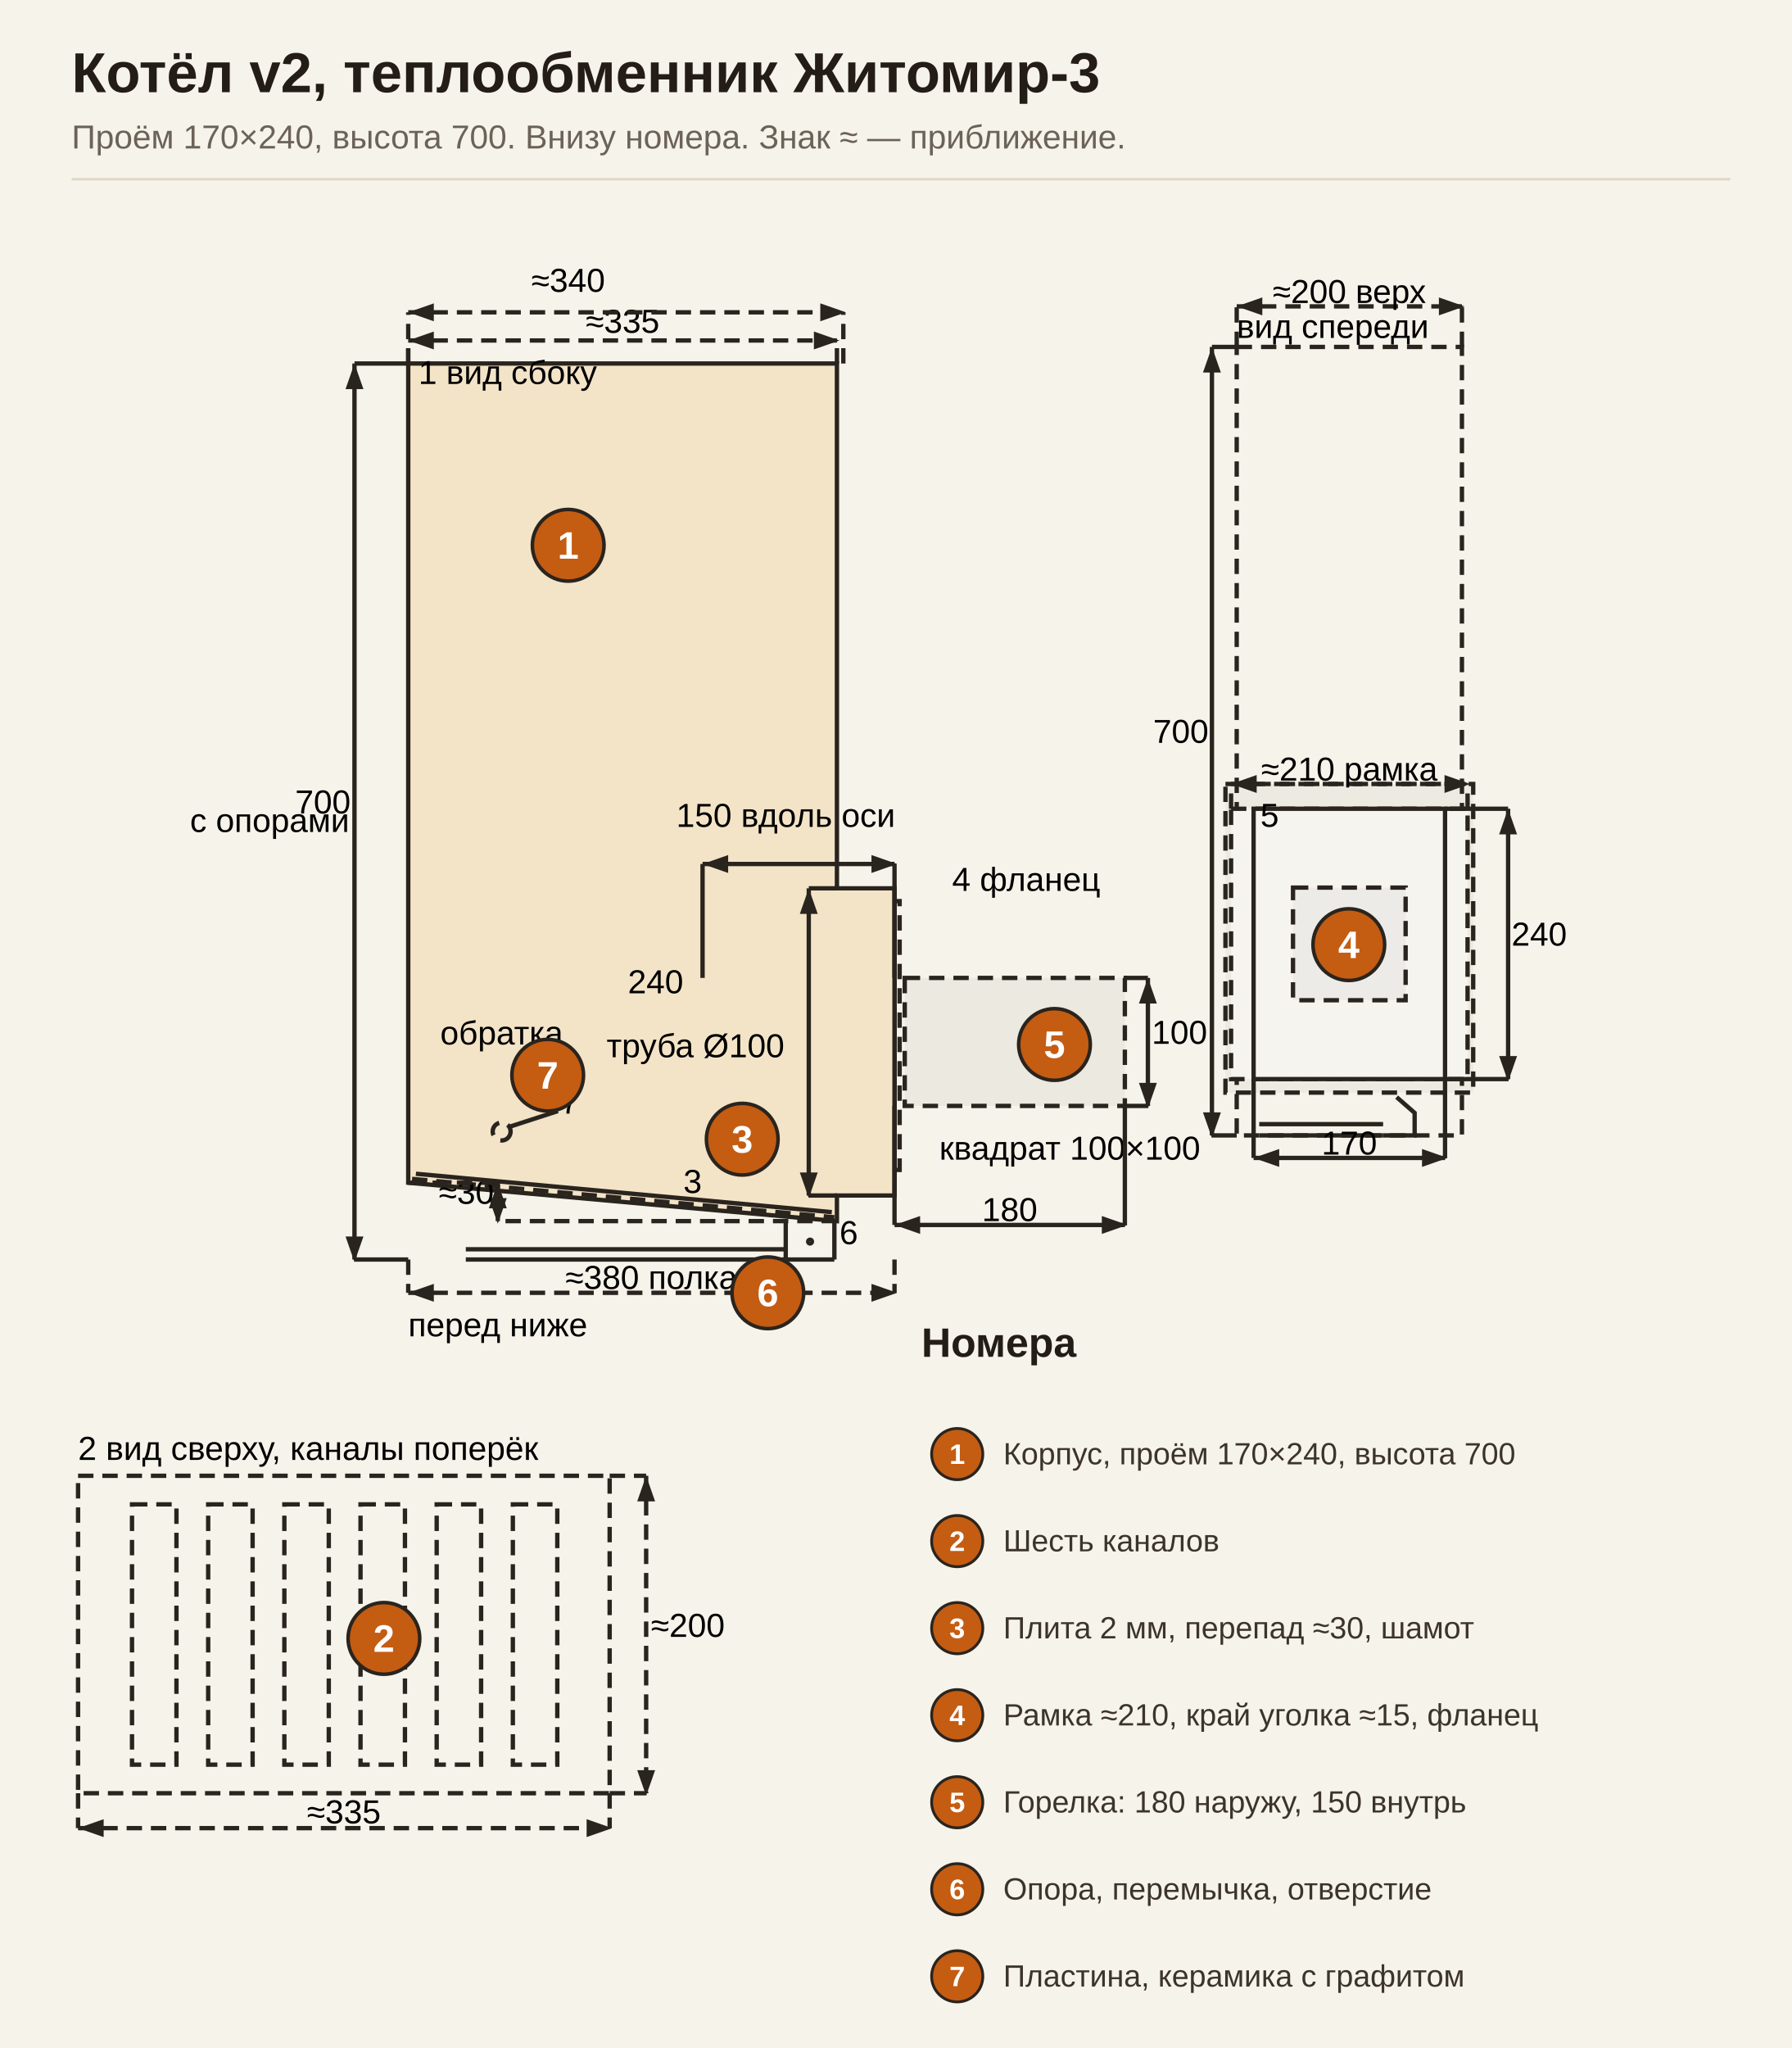
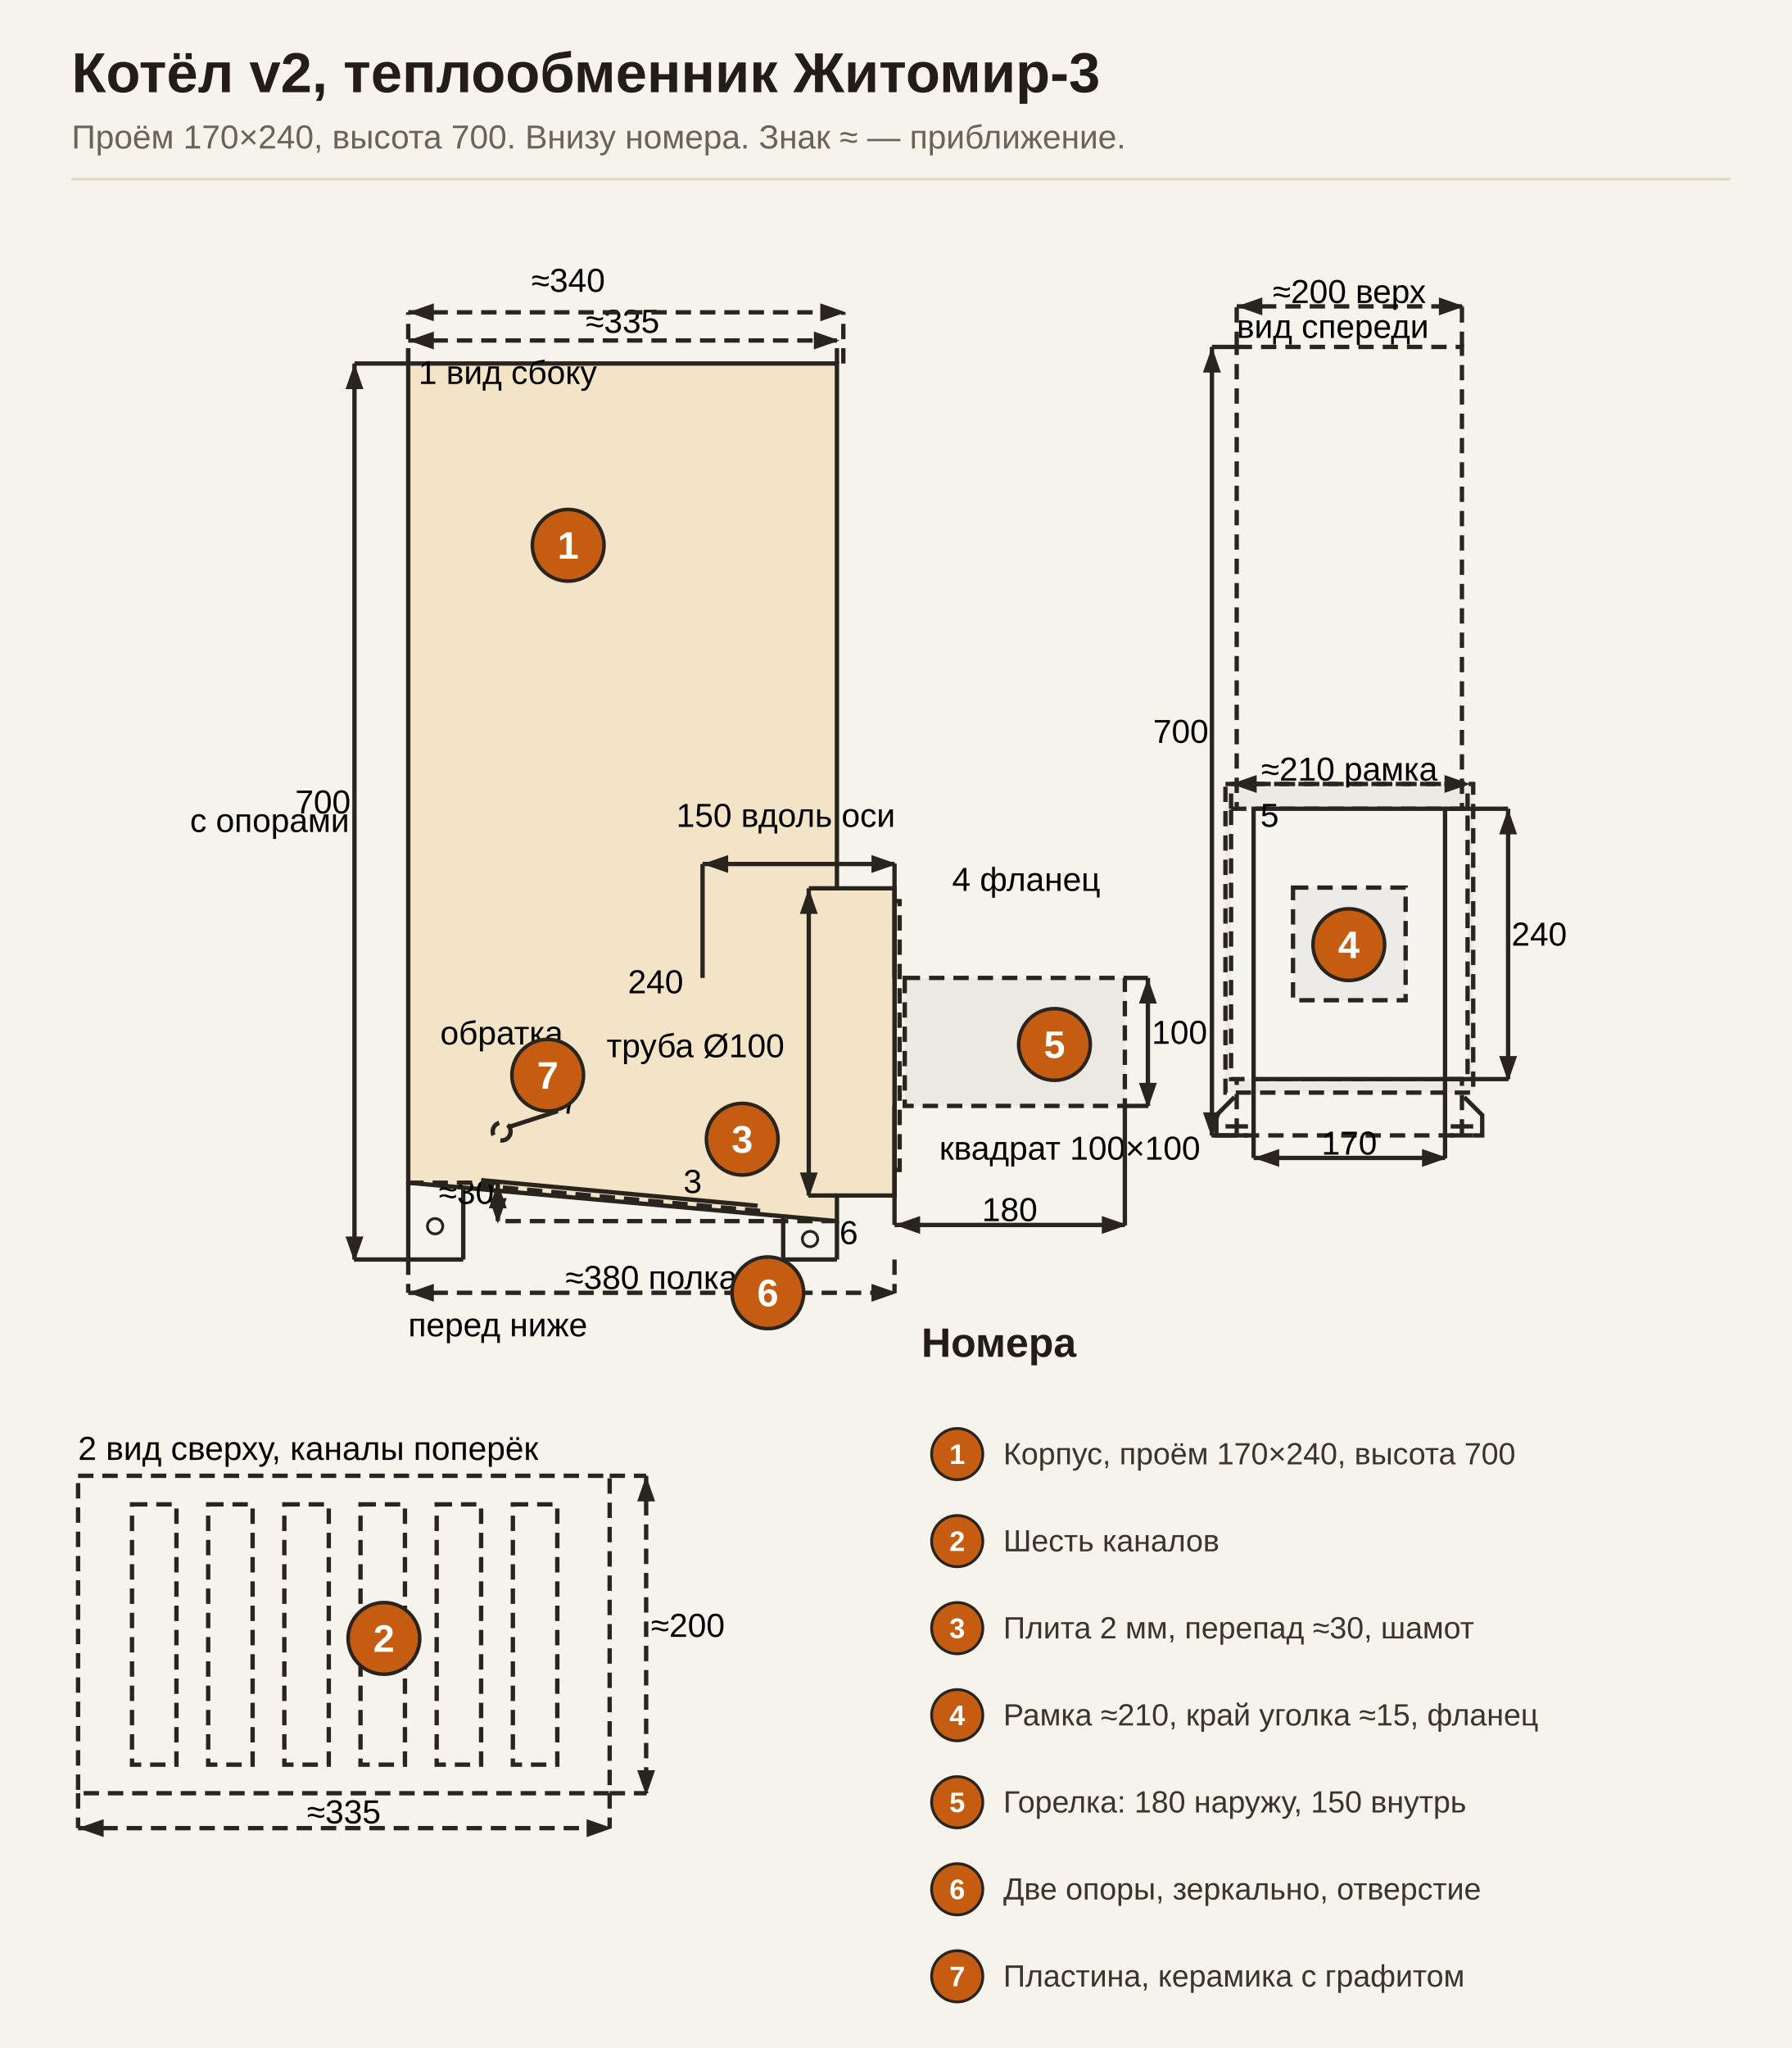
<svg xmlns="http://www.w3.org/2000/svg" width="700" height="800" viewBox="0 0 700 800" font-family="Liberation Sans, DejaVu Sans, sans-serif">
  <rect width="700" height="800" fill="#f6f3ea" />
  <defs>
    <marker id="se" markerUnits="userSpaceOnUse" markerWidth="20.00" markerHeight="14.00" refX="18.00" refY="7.00" orient="auto">
      <path d="M0 0 L20.00 7.00 L0 14.00 Z" fill="#2a241e" />
    </marker>
    <marker id="ss" markerUnits="userSpaceOnUse" markerWidth="20.00" markerHeight="14.00" refX="0" refY="7.00" orient="auto">
      <path d="M20.00 0 L0 7.00 L20.00 14.00 Z" fill="#2a241e" />
    </marker>
    <marker id="fe" markerUnits="userSpaceOnUse" markerWidth="22.73" markerHeight="15.91" refX="20.45" refY="7.95" orient="auto">
      <path d="M0 0 L22.73 7.95 L0 15.91 Z" fill="#2a241e" />
    </marker>
    <marker id="fs" markerUnits="userSpaceOnUse" markerWidth="22.73" markerHeight="15.91" refX="0" refY="7.95" orient="auto">
      <path d="M22.73 0 L0 7.95 L22.73 15.91 Z" fill="#2a241e" />
    </marker>
    <marker id="te" markerUnits="userSpaceOnUse" markerWidth="16.13" markerHeight="11.29" refX="14.52" refY="5.65" orient="auto">
      <path d="M0 0 L16.13 5.65 L0 11.29 Z" fill="#2a241e" />
    </marker>
    <marker id="ts" markerUnits="userSpaceOnUse" markerWidth="16.13" markerHeight="11.29" refX="0" refY="5.65" orient="auto">
      <path d="M16.13 0 L0 5.65 L16.13 11.29 Z" fill="#2a241e" />
    </marker>
  </defs>
  <text x="28" y="36" font-family="Liberation Sans, DejaVu Sans, sans-serif" font-size="22" font-weight="700" fill="#241c16">Котёл v2, теплообменник Житомир-3</text>
  <text x="28" y="58" font-family="Liberation Sans, DejaVu Sans, sans-serif" font-size="13" fill="#6b6258">Проём 170×240, высота 700. Внизу номера. Знак ≈ — приближение.</text>
  <line x1="28" y1="70" x2="676" y2="70" stroke="#e0d6c6" stroke-width="1" />
  <g transform="translate(72,88) scale(0.5)">
    <g fill="#2a241e" fill-opacity="0.05" stroke="#2a241e" stroke-width="3.40" stroke-dasharray="12.0 7.0">
      <rect x="563" y="588" width="172" height="100" />
      <rect x="405" y="588" width="150" height="100" />
      <line x1="505" y1="588" x2="505" y2="688" />
    </g>
    <rect x="551" y="528" width="8" height="210" fill="none" stroke="#2a241e" stroke-width="3.40" stroke-dasharray="12.0 7.0" />
    <line x1="555" y1="518" x2="555" y2="758" stroke="#2a241e" stroke-width="3.40" />
    <path fill="#f3e4c8" stroke="#2a241e" stroke-width="3.40" d="M 175 108 H 510 V 518 H 555 V 758 H 510 V 778 L 175 748 Z" />
    <circle cx="175" cy="748" r="1.2" fill="#2a241e" />
    <text x="200" y="640" font-size="26.0">обратка</text>
    <text x="183" y="124" font-size="26.0">1  вид сбоку</text>
    <text x="600" y="520" font-size="26.0">4 фланец</text>
    <text x="330" y="650" font-size="26.0">труба Ø100</text>
    <text x="590" y="730" font-size="26.0">квадрат 100×100</text>
    <g fill="none" stroke="#2a241e" stroke-width="3.40">
-       <line x1="220" y1="800" x2="470" y2="800" />
-       <line x1="220" y1="808" x2="470" y2="808" />
-       <line x1="470" y1="808" x2="470" y2="778" />
-       <line x1="508" y1="808" x2="508" y2="778" />
-       <line x1="470" y1="808" x2="508" y2="808" />
-       <circle cx="489" cy="794" r="1.5" fill="none" stroke="#2a241e" stroke-width="3.40" />
+       <line x1="175" y1="808" x2="218" y2="808" />
+       <line x1="175" y1="808" x2="175" y2="748" />
+       <line x1="218" y1="808" x2="218" y2="752" />
+       <circle cx="196" cy="782" r="6" fill="none" stroke="#2a241e" stroke-width="2.2" />
+       <line x1="468" y1="808" x2="510" y2="808" />
+       <line x1="468" y1="808" x2="468" y2="774" />
+       <line x1="510" y1="808" x2="510" y2="778" />
+       <circle cx="489" cy="792" r="6" fill="none" stroke="#2a241e" stroke-width="2.2" />
    </g>
    <text x="512" y="796" font-size="26.0">6</text>
-     <line x1="178" y1="745" x2="508" y2="775" stroke="#2a241e" stroke-width="3.40" stroke-dasharray="12.0 7.0" />
-     <line x1="181" y1="741" x2="506" y2="771" stroke="#2a241e" stroke-width="3.40" />
+     <line x1="230" y1="750" x2="450" y2="770" stroke="#2a241e" stroke-width="3.40" stroke-dasharray="12.0 7.0" />
+     <line x1="232" y1="746" x2="448" y2="766" stroke="#2a241e" stroke-width="3.40" />
    <text x="390" y="756" font-size="26.0">3</text>
    <circle cx="248" cy="708" r="7" fill="none" stroke="#2a241e" stroke-width="3.40" stroke-dasharray="12.0 7.0" />
    <line x1="255" y1="704" x2="292" y2="692" stroke="#2a241e" stroke-width="3.40" />
    <text x="294" y="694" font-size="26.0">7</text>
    <g fill="none" stroke="#2a241e" stroke-width="3.40" marker-start="url(#ss)" marker-end="url(#se)">
      <line x1="133" y1="108" x2="133" y2="808" />
    </g>
    <g fill="none" stroke="#2a241e" stroke-width="3.40">
      <line x1="133" y1="108" x2="175" y2="108" />
      <line x1="133" y1="808" x2="175" y2="808" />
    </g>
    <text x="130" y="459.5" font-size="26.0" text-anchor="end">700</text>
    <text x="129" y="474.0" font-size="26.0" text-anchor="end">с опорами</text>
    <g fill="none" stroke="#2a241e" stroke-width="3.40" marker-start="url(#ss)" marker-end="url(#se)">
      <line x1="488" y1="518" x2="488" y2="758" />
    </g>
    <g fill="none" stroke="#2a241e" stroke-width="3.40">
      <line x1="488" y1="518" x2="510" y2="518" />
      <line x1="488" y1="758" x2="510" y2="758" />
    </g>
    <text x="390" y="600" font-size="26.0" text-anchor="end">240</text>
    <g fill="none" stroke="#2a241e" stroke-width="3.40" marker-start="url(#ss)" marker-end="url(#se)">
      <line x1="405" y1="499" x2="555" y2="499" />
    </g>
    <g fill="none" stroke="#2a241e" stroke-width="3.40">
      <line x1="405" y1="588" x2="405" y2="499" />
      <line x1="555" y1="588" x2="555" y2="499" />
    </g>
    <text x="470" y="470" font-size="26.0" text-anchor="middle">150 вдоль оси</text>
    <g fill="none" stroke="#2a241e" stroke-width="3.40" marker-start="url(#ss)" marker-end="url(#se)">
      <line x1="555" y1="781" x2="735" y2="781" />
    </g>
    <g fill="none" stroke="#2a241e" stroke-width="3.40">
      <line x1="555" y1="688" x2="555" y2="781" />
      <line x1="735" y1="688" x2="735" y2="781" />
    </g>
    <text x="645.0" y="778" font-size="26.0" text-anchor="middle">180</text>
    <g fill="none" stroke="#2a241e" stroke-width="3.40" marker-start="url(#ss)" marker-end="url(#se)">
      <line x1="753" y1="588" x2="753" y2="688" />
    </g>
    <g fill="none" stroke="#2a241e" stroke-width="3.40">
      <line x1="735" y1="588" x2="753" y2="588" />
      <line x1="735" y1="688" x2="753" y2="688" />
    </g>
    <text x="756" y="639.5" font-size="26.0" text-anchor="start">100</text>
    <g fill="none" stroke="#2a241e" stroke-width="3.40" stroke-dasharray="12.0 7.0" marker-start="url(#ss)" marker-end="url(#se)">
      <line x1="245" y1="748" x2="245" y2="778" />
    </g>
    <text x="242" y="764.5" font-size="26.0" text-anchor="end">≈30</text>
    <line x1="175" y1="748" x2="245" y2="748" stroke="#2a241e" stroke-width="3.40" stroke-dasharray="12.0 7.0" />
    <line x1="510" y1="778" x2="245" y2="778" stroke="#2a241e" stroke-width="3.40" stroke-dasharray="12.0 7.0" />
    <text x="175" y="868" font-size="26.0">перед ниже</text>
    <g fill="none" stroke="#2a241e" stroke-width="3.40" stroke-dasharray="12.0 7.0" marker-start="url(#ss)" marker-end="url(#se)">
      <line x1="175" y1="90" x2="510" y2="90" />
    </g>
    <g fill="none" stroke="#2a241e" stroke-width="3.40" stroke-dasharray="12.0 7.0">
      <line x1="175" y1="108" x2="175" y2="90" />
      <line x1="510" y1="108" x2="510" y2="90" />
    </g>
    <text x="342.5" y="84" font-size="26.0" text-anchor="middle">≈335</text>
    <g fill="none" stroke="#2a241e" stroke-width="3.40" stroke-dasharray="12.0 7.0" marker-start="url(#ss)" marker-end="url(#se)">
      <line x1="175" y1="68" x2="515" y2="68" />
    </g>
    <g fill="none" stroke="#2a241e" stroke-width="3.40" stroke-dasharray="12.0 7.0">
      <line x1="175" y1="108" x2="175" y2="68" />
      <line x1="515" y1="108" x2="515" y2="68" />
    </g>
    <text x="300" y="52" font-size="26.0" text-anchor="middle">≈340</text>
    <g fill="none" stroke="#2a241e" stroke-width="3.40" stroke-dasharray="12.0 7.0" marker-start="url(#ss)" marker-end="url(#se)">
      <line x1="175" y1="834" x2="555" y2="834" />
    </g>
    <g fill="none" stroke="#2a241e" stroke-width="3.40" stroke-dasharray="12.0 7.0">
      <line x1="175" y1="808" x2="175" y2="834" />
      <line x1="555" y1="808" x2="555" y2="834" />
    </g>
    <text x="365.0" y="831" font-size="26.0" text-anchor="middle">≈380 полка</text>
  </g>
  <g transform="translate(118,88) scale(0.44)">
    <text x="830" y="100" font-size="29.5">вид спереди</text>
    <rect x="830" y="108" width="200" height="700" fill="none" stroke="#2a241e" stroke-width="3.86" stroke-dasharray="13.6 8.0" />
    <rect x="825" y="518" width="210" height="240" fill="#fffdf8" stroke="#2a241e" stroke-width="3.86" stroke-dasharray="13.6 8.0" />
    <rect x="845" y="518" width="170" height="240" fill="#fffdf8" stroke="#2a241e" stroke-width="3.86" />
    <g fill="#2a241e" fill-opacity="0.04" stroke="#2a241e" stroke-width="3.86" stroke-dasharray="13.6 8.0">
      <rect x="820" y="496" width="220" height="274" />
      <rect x="880.0" y="588" width="100" height="100" />
    </g>
    <text x="851" y="534" font-size="29.5">5</text>
    <g fill="none" stroke="#2a241e" stroke-width="3.86">
-       <line x1="850" y1="798" x2="960" y2="798" />
-       <line x1="850" y1="808" x2="960" y2="808" />
-       <polyline points="960,808 988,808 988,788 972,774" />
+       <line x1="820" y1="800" x2="840" y2="800" />
+       <line x1="820" y1="808" x2="840" y2="808" />
+       <polyline points="820,808 812,808 812,790 828,774" />
+       <line x1="1020" y1="800" x2="1040" y2="800" />
+       <line x1="1020" y1="808" x2="1040" y2="808" />
+       <polyline points="1040,808 1048,808 1048,790 1032,774" />
    </g>
    <g fill="none" stroke="#2a241e" stroke-width="3.86" marker-start="url(#fs)" marker-end="url(#fe)">
      <line x1="845" y1="828" x2="1015" y2="828" />
    </g>
    <g fill="none" stroke="#2a241e" stroke-width="3.86">
      <line x1="845" y1="758" x2="845" y2="828" />
      <line x1="1015" y1="758" x2="1015" y2="828" />
    </g>
    <text x="930.0" y="825" font-size="29.5" text-anchor="middle">170</text>
    <g fill="none" stroke="#2a241e" stroke-width="3.86" marker-start="url(#fs)" marker-end="url(#fe)">
      <line x1="1071.0" y1="518" x2="1071.0" y2="758" />
    </g>
    <g fill="none" stroke="#2a241e" stroke-width="3.86">
      <line x1="1015" y1="518" x2="1071.0" y2="518" />
      <line x1="1015" y1="758" x2="1071.0" y2="758" />
    </g>
    <text x="1074.0" y="639.5" font-size="29.5" text-anchor="start">240</text>
    <g fill="none" stroke="#2a241e" stroke-width="3.86" marker-start="url(#fs)" marker-end="url(#fe)">
      <line x1="808" y1="108" x2="808" y2="808" />
    </g>
    <g fill="none" stroke="#2a241e" stroke-width="3.86">
      <line x1="808" y1="108" x2="830" y2="108" />
      <line x1="808" y1="808" x2="830" y2="808" />
    </g>
    <text x="805" y="459.5" font-size="29.5" text-anchor="end">700</text>
    <g fill="none" stroke="#2a241e" stroke-width="3.86" stroke-dasharray="13.6 8.0" marker-start="url(#fs)" marker-end="url(#fe)">
      <line x1="825" y1="496" x2="1035" y2="496" />
    </g>
    <g fill="none" stroke="#2a241e" stroke-width="3.86" stroke-dasharray="13.6 8.0">
      <line x1="825" y1="518" x2="825" y2="496" />
      <line x1="1035" y1="518" x2="1035" y2="496" />
    </g>
    <text x="930.0" y="493" font-size="29.5" text-anchor="middle">≈210 рамка</text>
    <g fill="none" stroke="#2a241e" stroke-width="3.86" stroke-dasharray="13.6 8.0" marker-start="url(#fs)" marker-end="url(#fe)">
      <line x1="830" y1="72" x2="1030" y2="72" />
    </g>
    <g fill="none" stroke="#2a241e" stroke-width="3.86" stroke-dasharray="13.6 8.0">
      <line x1="830" y1="108" x2="830" y2="72" />
      <line x1="1030" y1="108" x2="1030" y2="72" />
    </g>
    <text x="930.0" y="69" font-size="29.5" text-anchor="middle">≈200 верх</text>
  </g>
  <g transform="translate(-78,16) scale(0.62)">
    <text x="175" y="894" font-size="21.0">2  вид сверху, каналы поперёк</text>
    <rect x="175" y="904" width="335" height="200" fill="none" stroke="#2a241e" stroke-width="2.74" stroke-dasharray="9.7 5.6" />
    <rect x="209" y="922" width="28" height="164" fill="none" stroke="#2a241e" stroke-width="2.74" stroke-dasharray="9.7 5.6" />
    <rect x="257" y="922" width="28" height="164" fill="none" stroke="#2a241e" stroke-width="2.74" stroke-dasharray="9.7 5.6" />
    <rect x="305" y="922" width="28" height="164" fill="none" stroke="#2a241e" stroke-width="2.74" stroke-dasharray="9.7 5.6" />
    <rect x="353" y="922" width="28" height="164" fill="none" stroke="#2a241e" stroke-width="2.74" stroke-dasharray="9.7 5.6" />
    <rect x="401" y="922" width="28" height="164" fill="none" stroke="#2a241e" stroke-width="2.74" stroke-dasharray="9.7 5.6" />
    <rect x="449" y="922" width="28" height="164" fill="none" stroke="#2a241e" stroke-width="2.74" stroke-dasharray="9.7 5.6" />
    <g fill="none" stroke="#2a241e" stroke-width="2.74" stroke-dasharray="9.7 5.6" marker-start="url(#ts)" marker-end="url(#te)">
      <line x1="175" y1="1126" x2="510" y2="1126" />
    </g>
    <g fill="none" stroke="#2a241e" stroke-width="2.74" stroke-dasharray="9.7 5.6">
      <line x1="175" y1="1104" x2="175" y2="1126" />
      <line x1="510" y1="1104" x2="510" y2="1126" />
    </g>
    <text x="342.5" y="1123" font-size="21.0" text-anchor="middle">≈335</text>
    <g fill="none" stroke="#2a241e" stroke-width="2.74" stroke-dasharray="9.7 5.6" marker-start="url(#ts)" marker-end="url(#te)">
      <line x1="533" y1="904" x2="533" y2="1104" />
    </g>
    <g fill="none" stroke="#2a241e" stroke-width="2.74" stroke-dasharray="9.7 5.6">
      <line x1="510" y1="904" x2="533" y2="904" />
      <line x1="510" y1="1104" x2="533" y2="1104" />
    </g>
    <text x="536" y="1005.5" font-size="21.0" text-anchor="start">≈200</text>
  </g>
  <g transform="translate(222,213)" font-family="Liberation Sans, DejaVu Sans, sans-serif" font-weight="700" font-size="15">
    <circle r="14" fill="#c45c12" stroke="#2a241e" stroke-width="1.4" />
    <text fill="#ffffff" text-anchor="middle" dy="0.35em">1</text>
  </g>
  <g transform="translate(290,445)" font-family="Liberation Sans, DejaVu Sans, sans-serif" font-weight="700" font-size="15">
    <circle r="14" fill="#c45c12" stroke="#2a241e" stroke-width="1.4" />
    <text fill="#ffffff" text-anchor="middle" dy="0.35em">3</text>
  </g>
  <g transform="translate(412,408)" font-family="Liberation Sans, DejaVu Sans, sans-serif" font-weight="700" font-size="15">
    <circle r="14" fill="#c45c12" stroke="#2a241e" stroke-width="1.4" />
    <text fill="#ffffff" text-anchor="middle" dy="0.35em">5</text>
  </g>
  <g transform="translate(300,505)" font-family="Liberation Sans, DejaVu Sans, sans-serif" font-weight="700" font-size="15">
    <circle r="14" fill="#c45c12" stroke="#2a241e" stroke-width="1.4" />
    <text fill="#ffffff" text-anchor="middle" dy="0.35em">6</text>
  </g>
  <g transform="translate(214,420)" font-family="Liberation Sans, DejaVu Sans, sans-serif" font-weight="700" font-size="15">
    <circle r="14" fill="#c45c12" stroke="#2a241e" stroke-width="1.4" />
    <text fill="#ffffff" text-anchor="middle" dy="0.35em">7</text>
  </g>
  <g transform="translate(527,369)" font-family="Liberation Sans, DejaVu Sans, sans-serif" font-weight="700" font-size="15">
    <circle r="14" fill="#c45c12" stroke="#2a241e" stroke-width="1.4" />
    <text fill="#ffffff" text-anchor="middle" dy="0.35em">4</text>
  </g>
  <g transform="translate(150,640)" font-family="Liberation Sans, DejaVu Sans, sans-serif" font-weight="700" font-size="15">
    <circle r="14" fill="#c45c12" stroke="#2a241e" stroke-width="1.4" />
    <text fill="#ffffff" text-anchor="middle" dy="0.35em">2</text>
  </g>
  <text x="360" y="530" font-family="Liberation Sans, DejaVu Sans, sans-serif" font-size="16" font-weight="700" fill="#241c16">Номера</text>
  <g transform="translate(374,568)" font-family="Liberation Sans, DejaVu Sans, sans-serif">
    <circle r="10" fill="#c45c12" stroke="#2a241e" stroke-width="1.1" />
    <text fill="#ffffff" font-size="11" font-weight="700" text-anchor="middle" dy="0.35em">1</text>
    <text x="18" y="4" fill="#3c342c" font-size="12">Корпус, проём 170×240, высота 700</text>
  </g>
  <g transform="translate(374,602)" font-family="Liberation Sans, DejaVu Sans, sans-serif">
    <circle r="10" fill="#c45c12" stroke="#2a241e" stroke-width="1.1" />
    <text fill="#ffffff" font-size="11" font-weight="700" text-anchor="middle" dy="0.35em">2</text>
    <text x="18" y="4" fill="#3c342c" font-size="12">Шесть каналов</text>
  </g>
  <g transform="translate(374,636)" font-family="Liberation Sans, DejaVu Sans, sans-serif">
    <circle r="10" fill="#c45c12" stroke="#2a241e" stroke-width="1.1" />
    <text fill="#ffffff" font-size="11" font-weight="700" text-anchor="middle" dy="0.35em">3</text>
    <text x="18" y="4" fill="#3c342c" font-size="12">Плита 2 мм, перепад ≈30, шамот</text>
  </g>
  <g transform="translate(374,670)" font-family="Liberation Sans, DejaVu Sans, sans-serif">
    <circle r="10" fill="#c45c12" stroke="#2a241e" stroke-width="1.1" />
    <text fill="#ffffff" font-size="11" font-weight="700" text-anchor="middle" dy="0.35em">4</text>
    <text x="18" y="4" fill="#3c342c" font-size="12">Рамка ≈210, край уголка ≈15, фланец</text>
  </g>
  <g transform="translate(374,704)" font-family="Liberation Sans, DejaVu Sans, sans-serif">
    <circle r="10" fill="#c45c12" stroke="#2a241e" stroke-width="1.1" />
    <text fill="#ffffff" font-size="11" font-weight="700" text-anchor="middle" dy="0.35em">5</text>
    <text x="18" y="4" fill="#3c342c" font-size="12">Горелка: 180 наружу, 150 внутрь</text>
  </g>
  <g transform="translate(374,738)" font-family="Liberation Sans, DejaVu Sans, sans-serif">
    <circle r="10" fill="#c45c12" stroke="#2a241e" stroke-width="1.1" />
    <text fill="#ffffff" font-size="11" font-weight="700" text-anchor="middle" dy="0.35em">6</text>
-     <text x="18" y="4" fill="#3c342c" font-size="12">Опора, перемычка, отверстие</text>
+     <text x="18" y="4" fill="#3c342c" font-size="12">Две опоры, зеркально, отверстие</text>
  </g>
  <g transform="translate(374,772)" font-family="Liberation Sans, DejaVu Sans, sans-serif">
    <circle r="10" fill="#c45c12" stroke="#2a241e" stroke-width="1.1" />
    <text fill="#ffffff" font-size="11" font-weight="700" text-anchor="middle" dy="0.35em">7</text>
    <text x="18" y="4" fill="#3c342c" font-size="12">Пластина, керамика с графитом</text>
  </g>
</svg>
